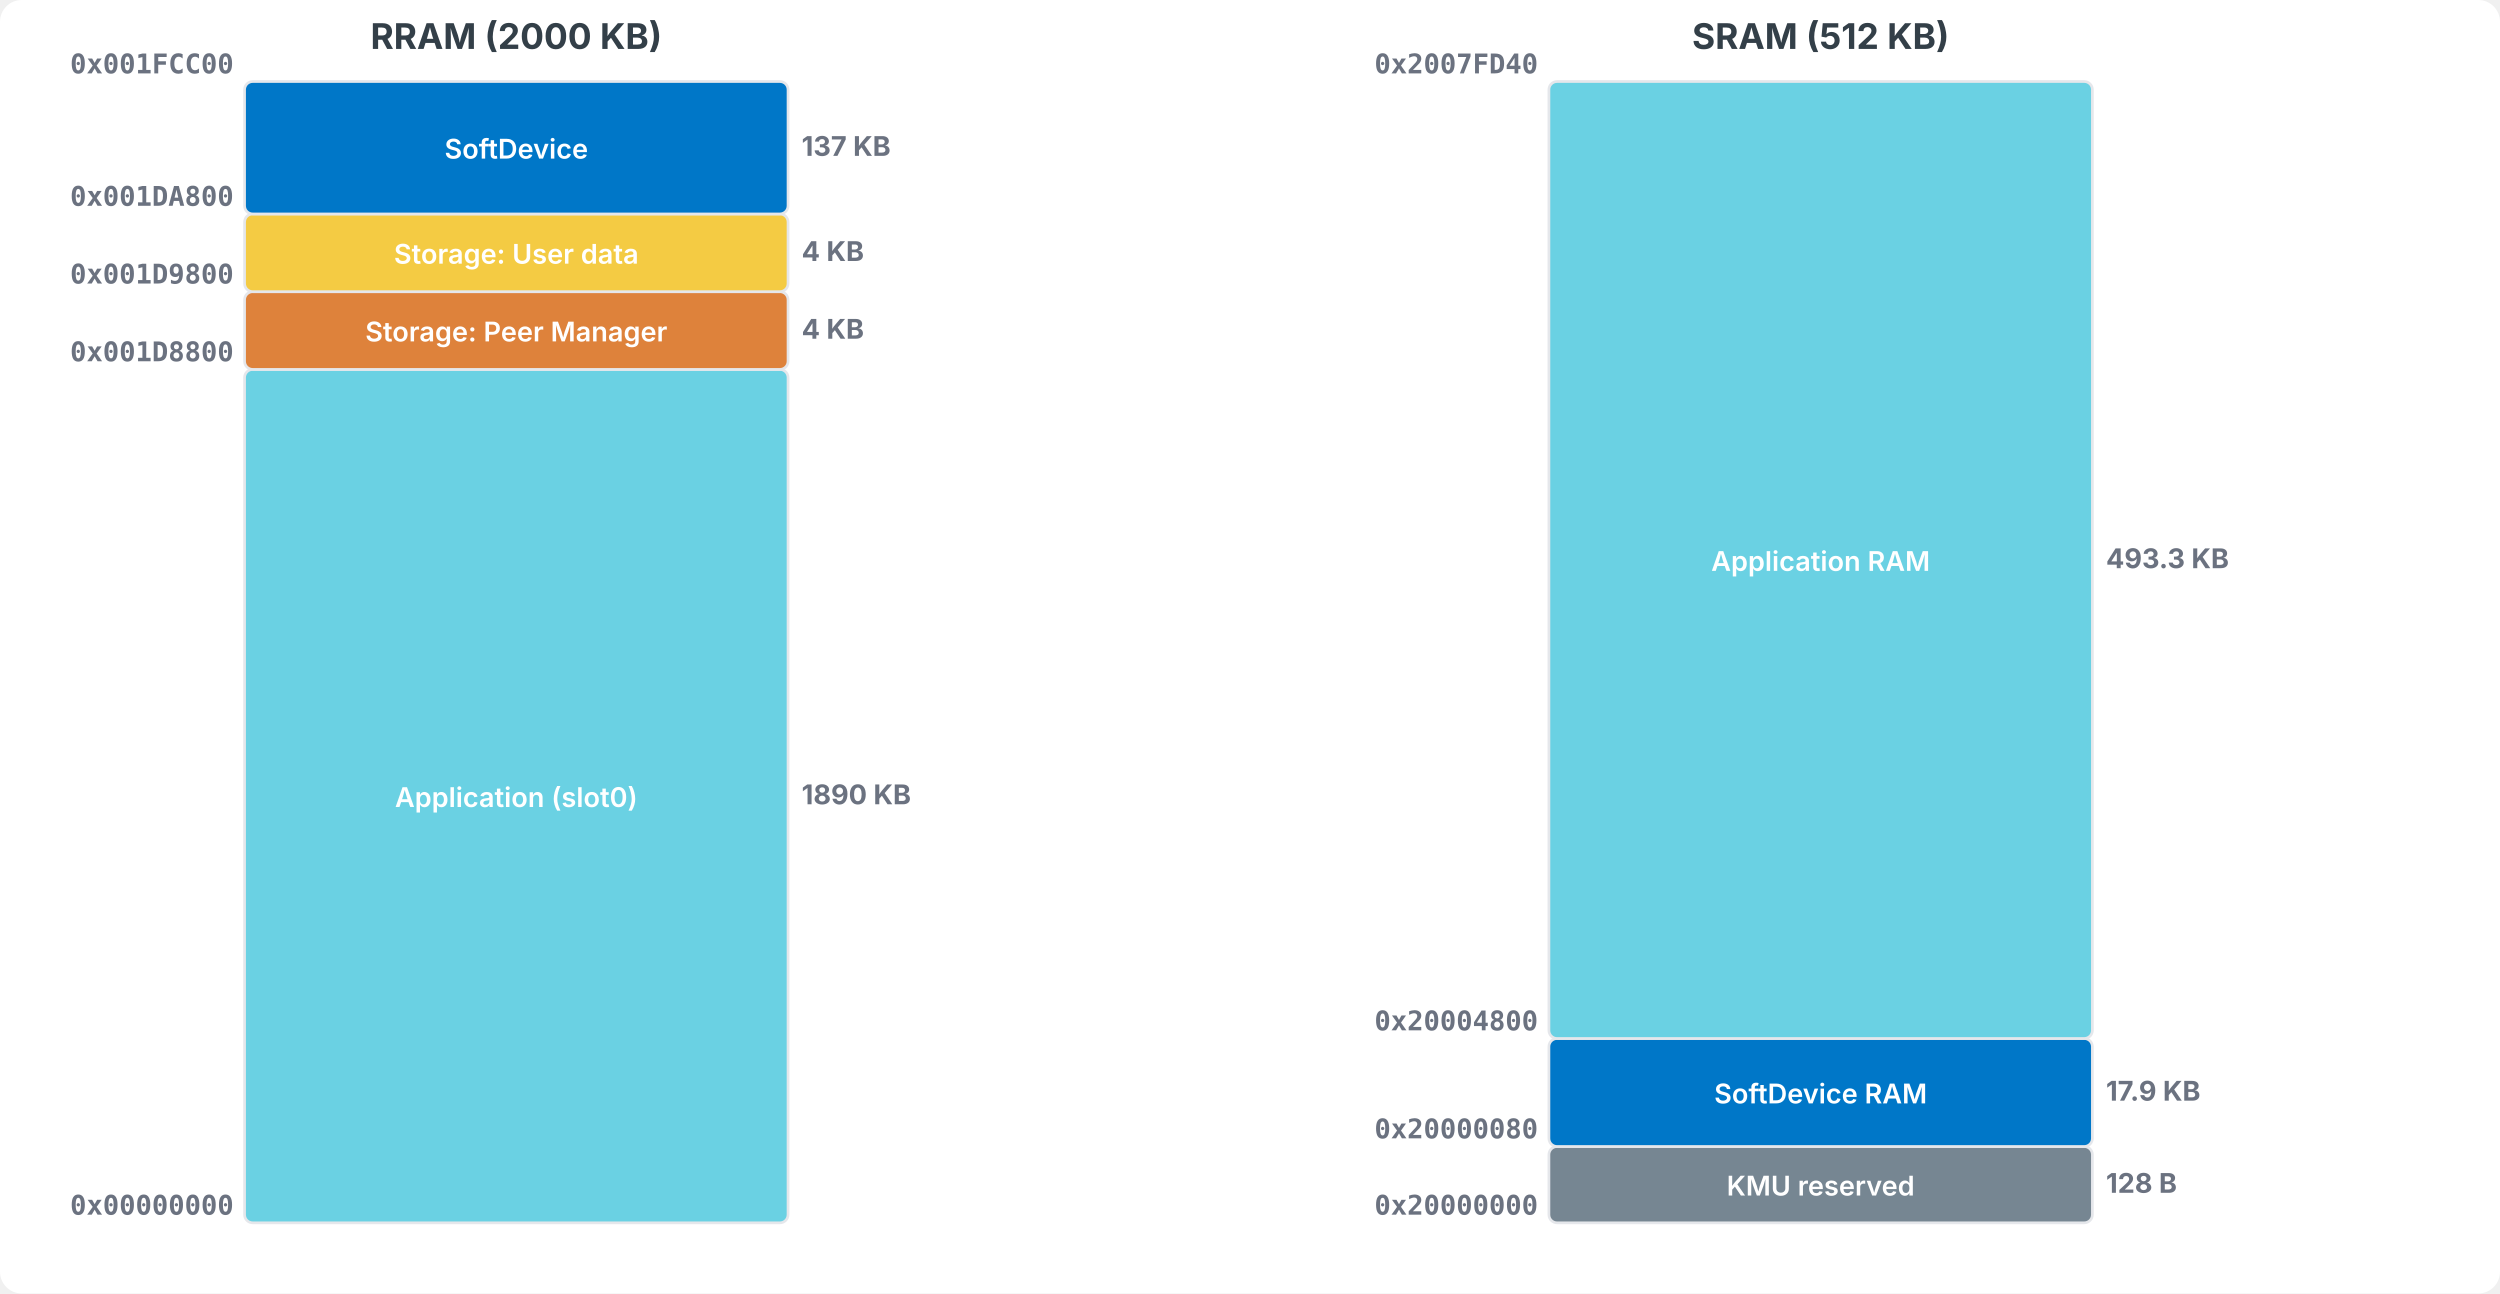
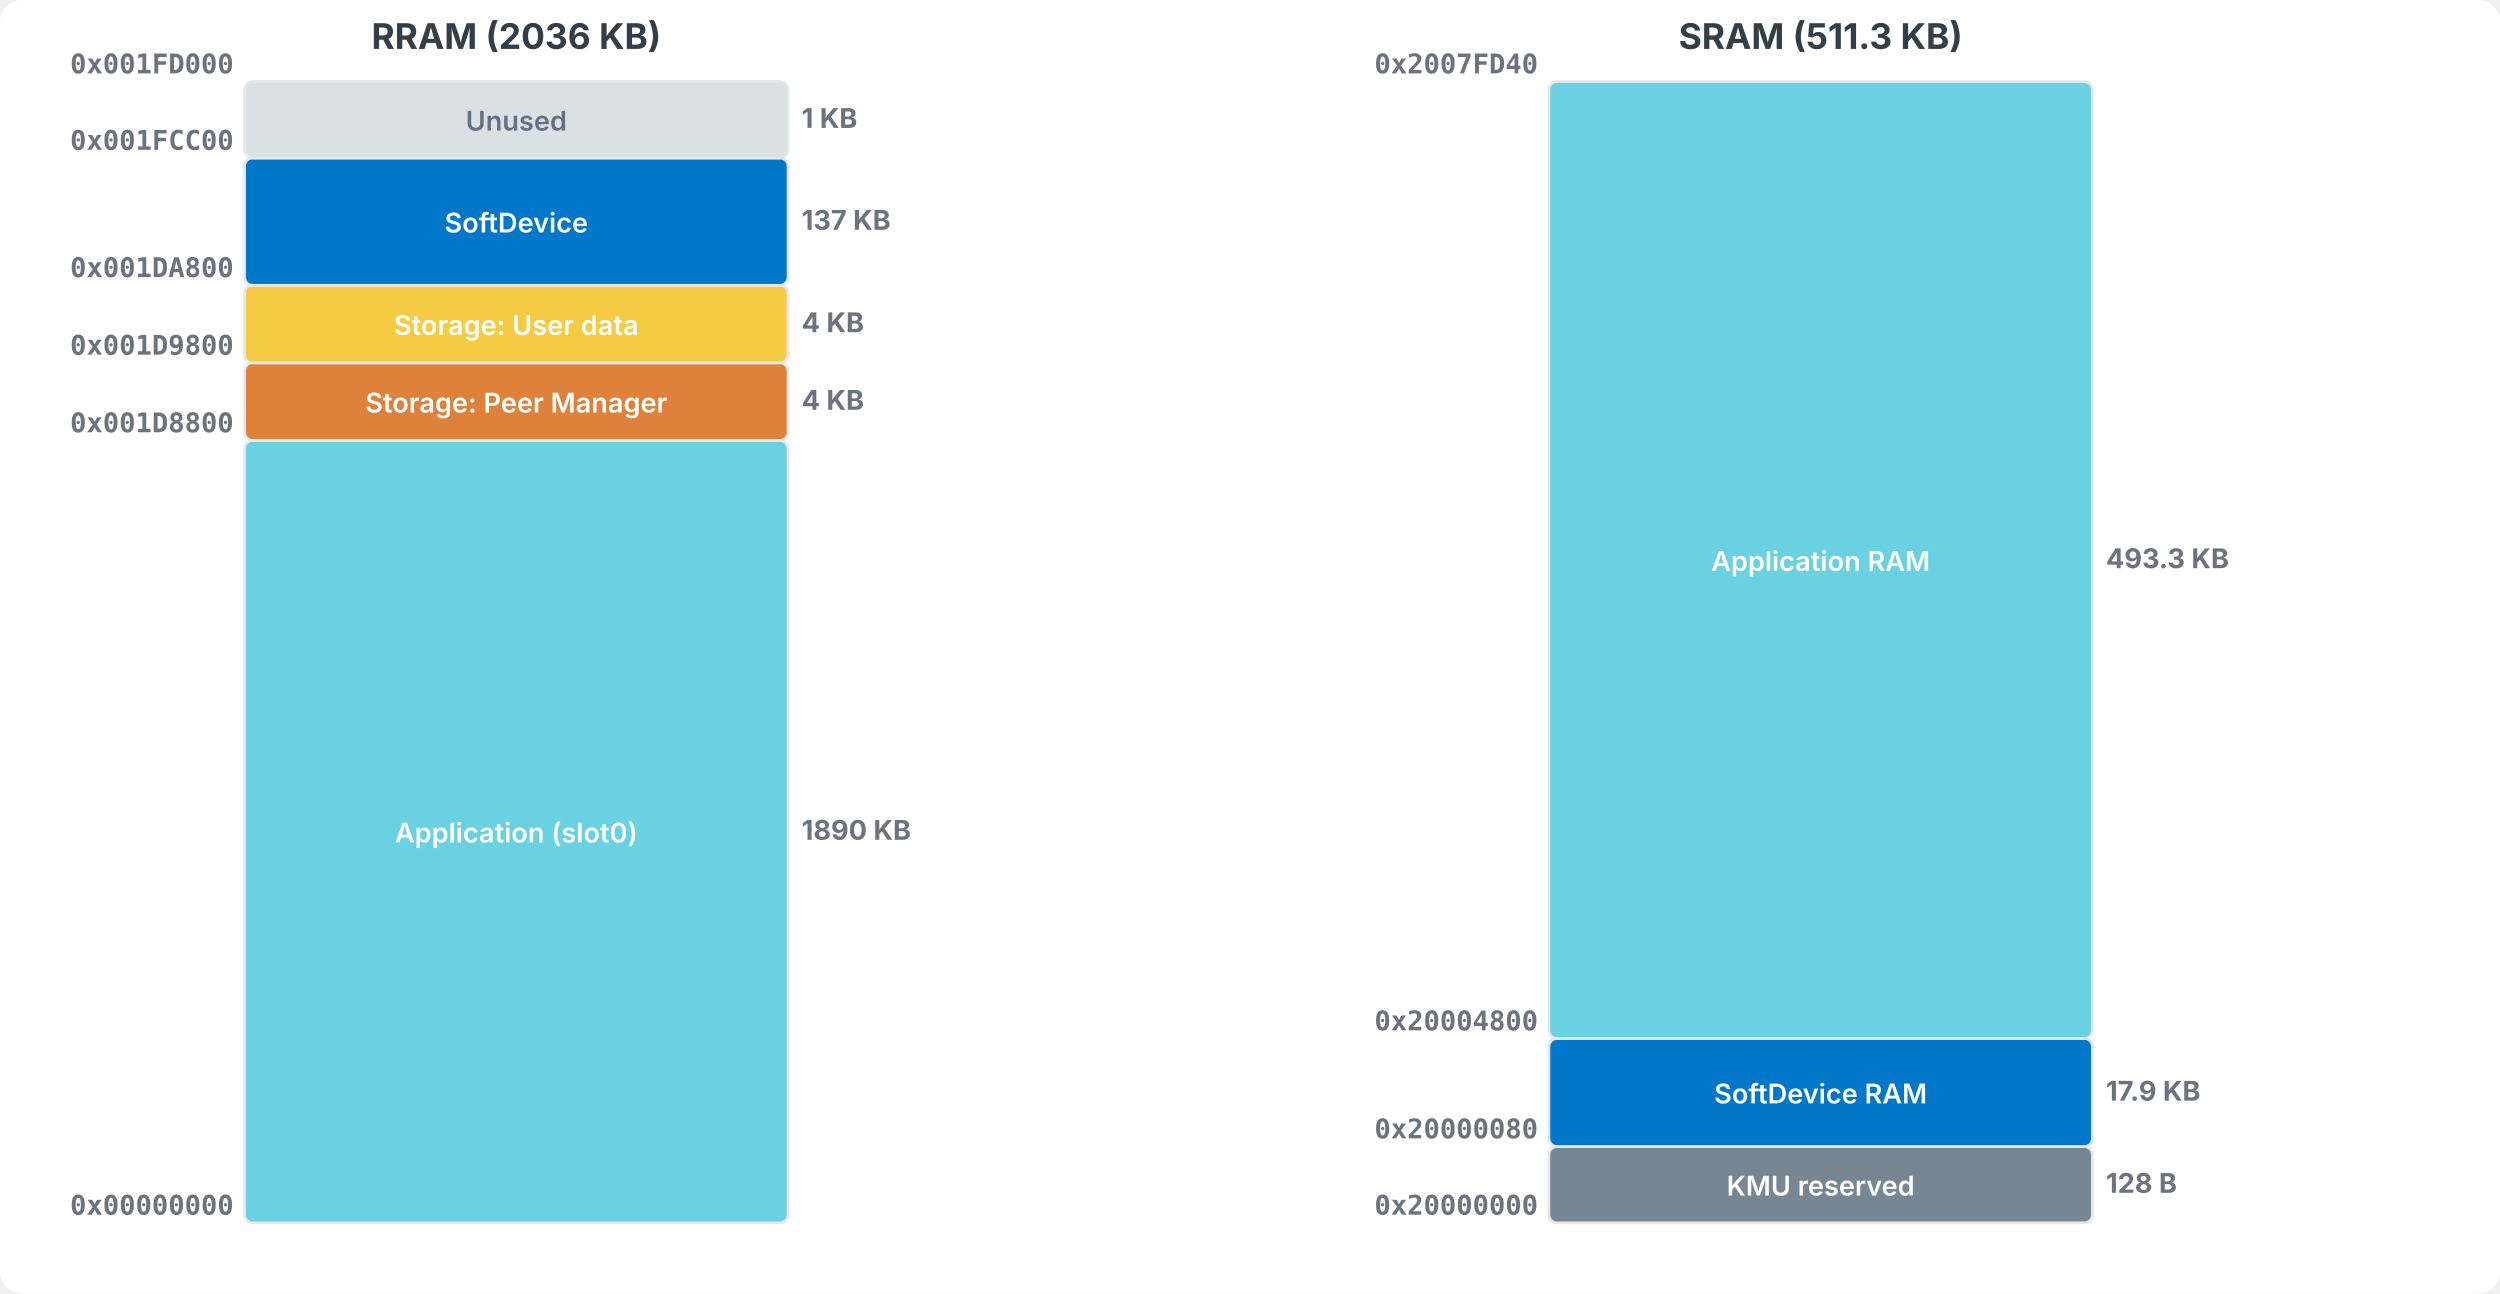
<svg xmlns="http://www.w3.org/2000/svg" viewBox="0 0 920 476" width="920" height="476" font-family="Inter, -apple-system, sans-serif">
  <rect width="100%" height="100%" fill="#ffffff" rx="8" />
-   <text x="190.0" y="18" text-anchor="middle" font-size="13" font-weight="bold" fill="#333f48">RRAM (2000 KB)</text>
-   <rect x="90" y="135.946" width="200" height="314.054" fill="#6ad1e3" rx="3" stroke="#e5e7eb" stroke-width="1" />
-   <text x="190.0" y="296.973" text-anchor="middle" font-size="10" font-weight="600" fill="#fff">Application (slot0)</text>
+   <text x="190.0" y="18" text-anchor="middle" font-size="13" font-weight="bold" fill="#333f48">RRAM (2036 KB)</text>
+   <rect x="90" y="162.079" width="200" height="287.921" fill="#6ad1e3" rx="3" stroke="#e5e7eb" stroke-width="1" />
+   <text x="190.0" y="310.039" text-anchor="middle" font-size="10" font-weight="600" fill="#fff">Application (slot0)</text>
  <text x="86" y="447.0" text-anchor="end" font-size="10" font-weight="bold" font-family="monospace" fill="#6b7280">0x00000000</text>
-   <text x="295" y="295.973" text-anchor="start" font-size="10" font-weight="bold" fill="#6b7280">1890 KB</text>
-   <rect x="90" y="107.341" width="200" height="28.605" fill="#de823b" rx="3" stroke="#e5e7eb" stroke-width="1" />
-   <text x="190.0" y="125.643" text-anchor="middle" font-size="10" font-weight="600" fill="#fff">Storage: Peer Manager</text>
-   <text x="86" y="132.946" text-anchor="end" font-size="10" font-weight="bold" font-family="monospace" fill="#6b7280">0x001D8800</text>
-   <text x="295" y="124.643" text-anchor="start" font-size="10" font-weight="bold" fill="#6b7280">4 KB</text>
-   <rect x="90" y="78.735" width="200" height="28.605" fill="#f4cb43" rx="3" stroke="#e5e7eb" stroke-width="1" />
-   <text x="190.0" y="97.038" text-anchor="middle" font-size="10" font-weight="600" fill="#fff">Storage: User data</text>
-   <text x="86" y="104.341" text-anchor="end" font-size="10" font-weight="bold" font-family="monospace" fill="#6b7280">0x001D9800</text>
-   <text x="295" y="96.038" text-anchor="start" font-size="10" font-weight="bold" fill="#6b7280">4 KB</text>
-   <rect x="90" y="30" width="200" height="48.735" fill="#0077c8" rx="3" stroke="#e5e7eb" stroke-width="1" />
-   <text x="190.0" y="58.368" text-anchor="middle" font-size="10" font-weight="600" fill="#fff">SoftDevice</text>
-   <text x="86" y="75.735" text-anchor="end" font-size="10" font-weight="bold" font-family="monospace" fill="#6b7280">0x001DA800</text>
-   <text x="295" y="57.368" text-anchor="start" font-size="10" font-weight="bold" fill="#6b7280">137 KB</text>
-   <text x="86" y="27" text-anchor="end" font-size="10" font-weight="bold" font-family="monospace" fill="#6b7280">0x001FCC00</text>
-   <text x="670.0" y="18" text-anchor="middle" font-size="13" font-weight="bold" fill="#333f48">SRAM (512 KB)</text>
+   <text x="295" y="309.039" text-anchor="start" font-size="10" font-weight="bold" fill="#6b7280">1890 KB</text>
+   <rect x="90" y="133.528" width="200" height="28.55" fill="#de823b" rx="3" stroke="#e5e7eb" stroke-width="1" />
+   <text x="190.0" y="151.804" text-anchor="middle" font-size="10" font-weight="600" fill="#fff">Storage: Peer Manager</text>
+   <text x="86" y="159.079" text-anchor="end" font-size="10" font-weight="bold" font-family="monospace" fill="#6b7280">0x001D8800</text>
+   <text x="295" y="150.804" text-anchor="start" font-size="10" font-weight="bold" fill="#6b7280">4 KB</text>
+   <rect x="90" y="104.978" width="200" height="28.55" fill="#f4cb43" rx="3" stroke="#e5e7eb" stroke-width="1" />
+   <text x="190.0" y="123.253" text-anchor="middle" font-size="10" font-weight="600" fill="#fff">Storage: User data</text>
+   <text x="86" y="130.528" text-anchor="end" font-size="10" font-weight="bold" font-family="monospace" fill="#6b7280">0x001D9800</text>
+   <text x="295" y="122.253" text-anchor="start" font-size="10" font-weight="bold" fill="#6b7280">4 KB</text>
+   <rect x="90" y="58.138" width="200" height="46.841" fill="#0077c8" rx="3" stroke="#e5e7eb" stroke-width="1" />
+   <text x="190.0" y="85.558" text-anchor="middle" font-size="10" font-weight="600" fill="#fff">SoftDevice</text>
+   <text x="86" y="101.978" text-anchor="end" font-size="10" font-weight="bold" font-family="monospace" fill="#6b7280">0x001DA800</text>
+   <text x="295" y="84.558" text-anchor="start" font-size="10" font-weight="bold" fill="#6b7280">137 KB</text>
+   <rect x="90" y="30" width="200" height="28.138" fill="#d9e1e2" rx="3" stroke="#e5e7eb" stroke-width="1" />
+   <text x="190.0" y="48.069" text-anchor="middle" font-size="10" font-weight="600" fill="#667085">Unused</text>
+   <text x="86" y="55.138" text-anchor="end" font-size="10" font-weight="bold" font-family="monospace" fill="#6b7280">0x001FCC00</text>
+   <text x="295" y="47.069" text-anchor="start" font-size="10" font-weight="bold" fill="#6b7280">1 KB</text>
+   <text x="86" y="27" text-anchor="end" font-size="10" font-weight="bold" font-family="monospace" fill="#6b7280">0x001FD000</text>
+   <text x="670.0" y="18" text-anchor="middle" font-size="13" font-weight="bold" fill="#333f48">SRAM (511.3 KB)</text>
  <rect x="570" y="421.918" width="200" height="28.082" fill="#768692" rx="3" stroke="#e5e7eb" stroke-width="1" />
  <text x="670.0" y="439.959" text-anchor="middle" font-size="10" font-weight="600" fill="#fff">KMU reserved</text>
  <text x="566" y="447.0" text-anchor="end" font-size="10" font-weight="bold" font-family="monospace" fill="#6b7280">0x20000000</text>
  <text x="775" y="438.959" text-anchor="start" font-size="10" font-weight="bold" fill="#6b7280">128 B</text>
  <rect x="570" y="382.172" width="200" height="39.746" fill="#0077c8" rx="3" stroke="#e5e7eb" stroke-width="1" />
  <text x="670.0" y="406.045" text-anchor="middle" font-size="10" font-weight="600" fill="#fff">SoftDevice RAM</text>
  <text x="566" y="418.918" text-anchor="end" font-size="10" font-weight="bold" font-family="monospace" fill="#6b7280">0x20000080</text>
  <text x="775" y="405.045" text-anchor="start" font-size="10" font-weight="bold" fill="#6b7280">17.9 KB</text>
  <rect x="570" y="30" width="200" height="352.172" fill="#6ad1e3" rx="3" stroke="#e5e7eb" stroke-width="1" />
  <text x="670.0" y="210.086" text-anchor="middle" font-size="10" font-weight="600" fill="#fff">Application RAM</text>
  <text x="566" y="379.172" text-anchor="end" font-size="10" font-weight="bold" font-family="monospace" fill="#6b7280">0x20004800</text>
  <text x="775" y="209.086" text-anchor="start" font-size="10" font-weight="bold" fill="#6b7280">493.3 KB</text>
  <text x="566" y="27" text-anchor="end" font-size="10" font-weight="bold" font-family="monospace" fill="#6b7280">0x2007FD40</text>
</svg>
